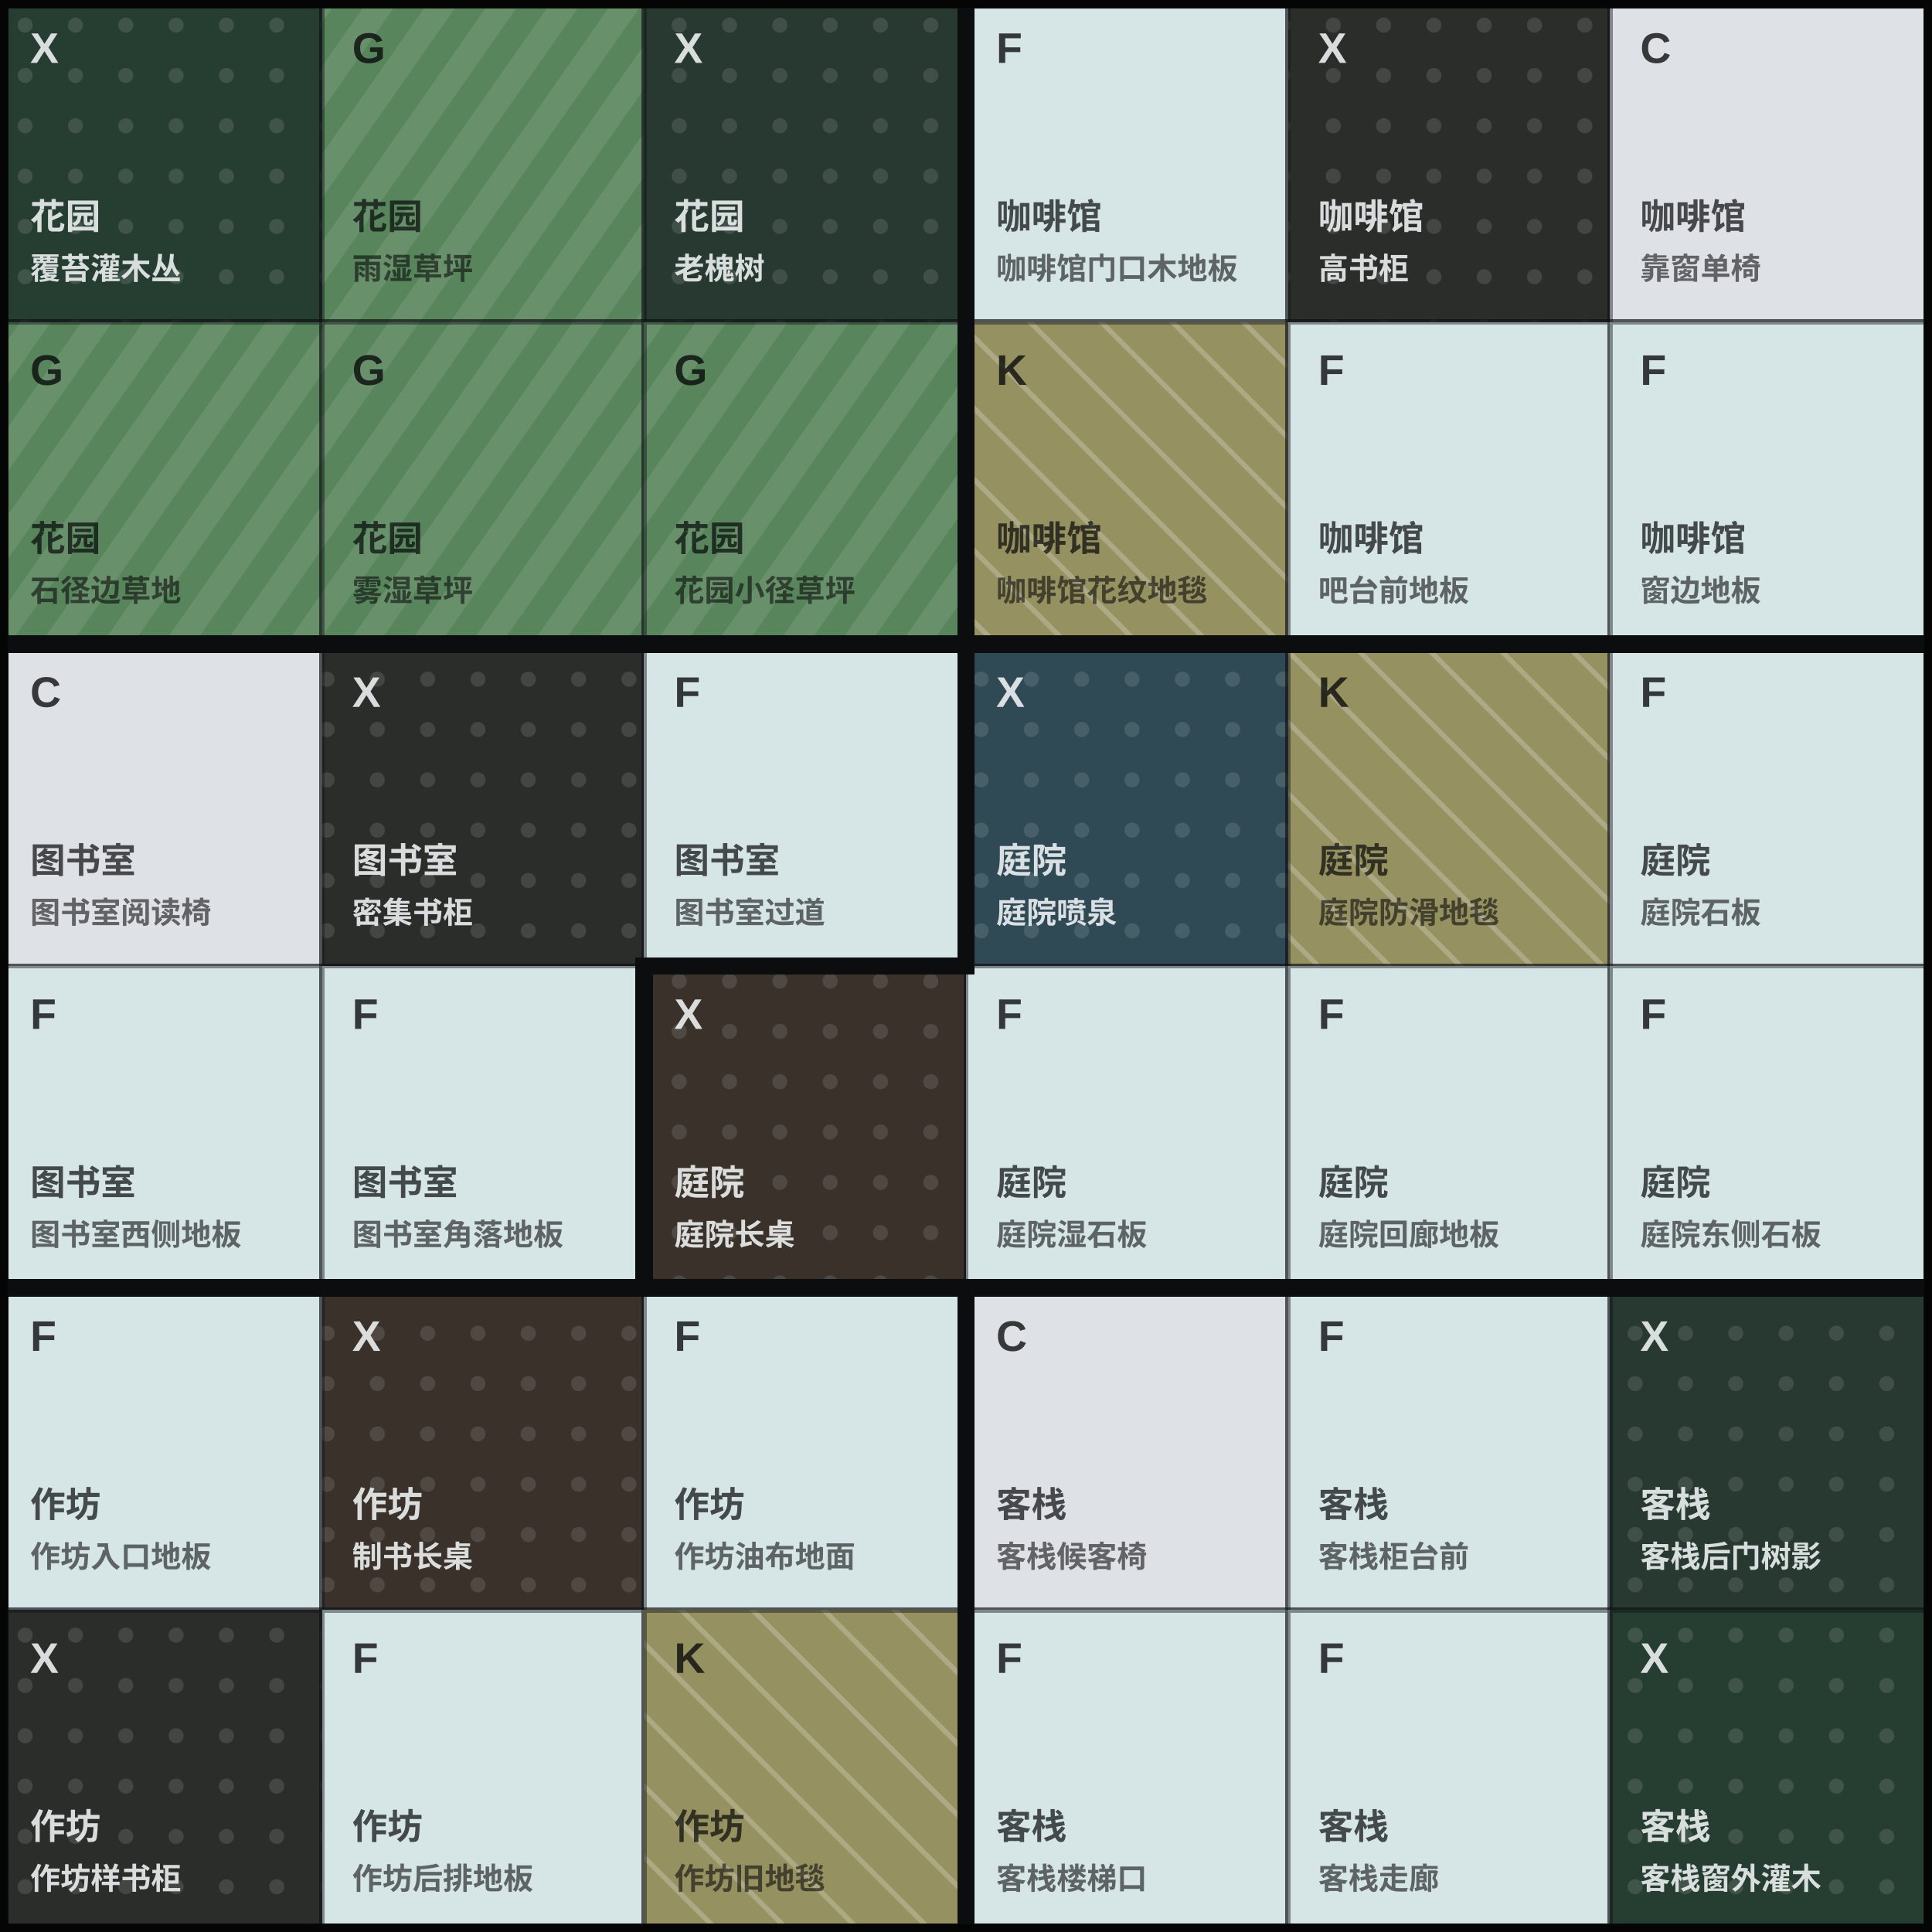
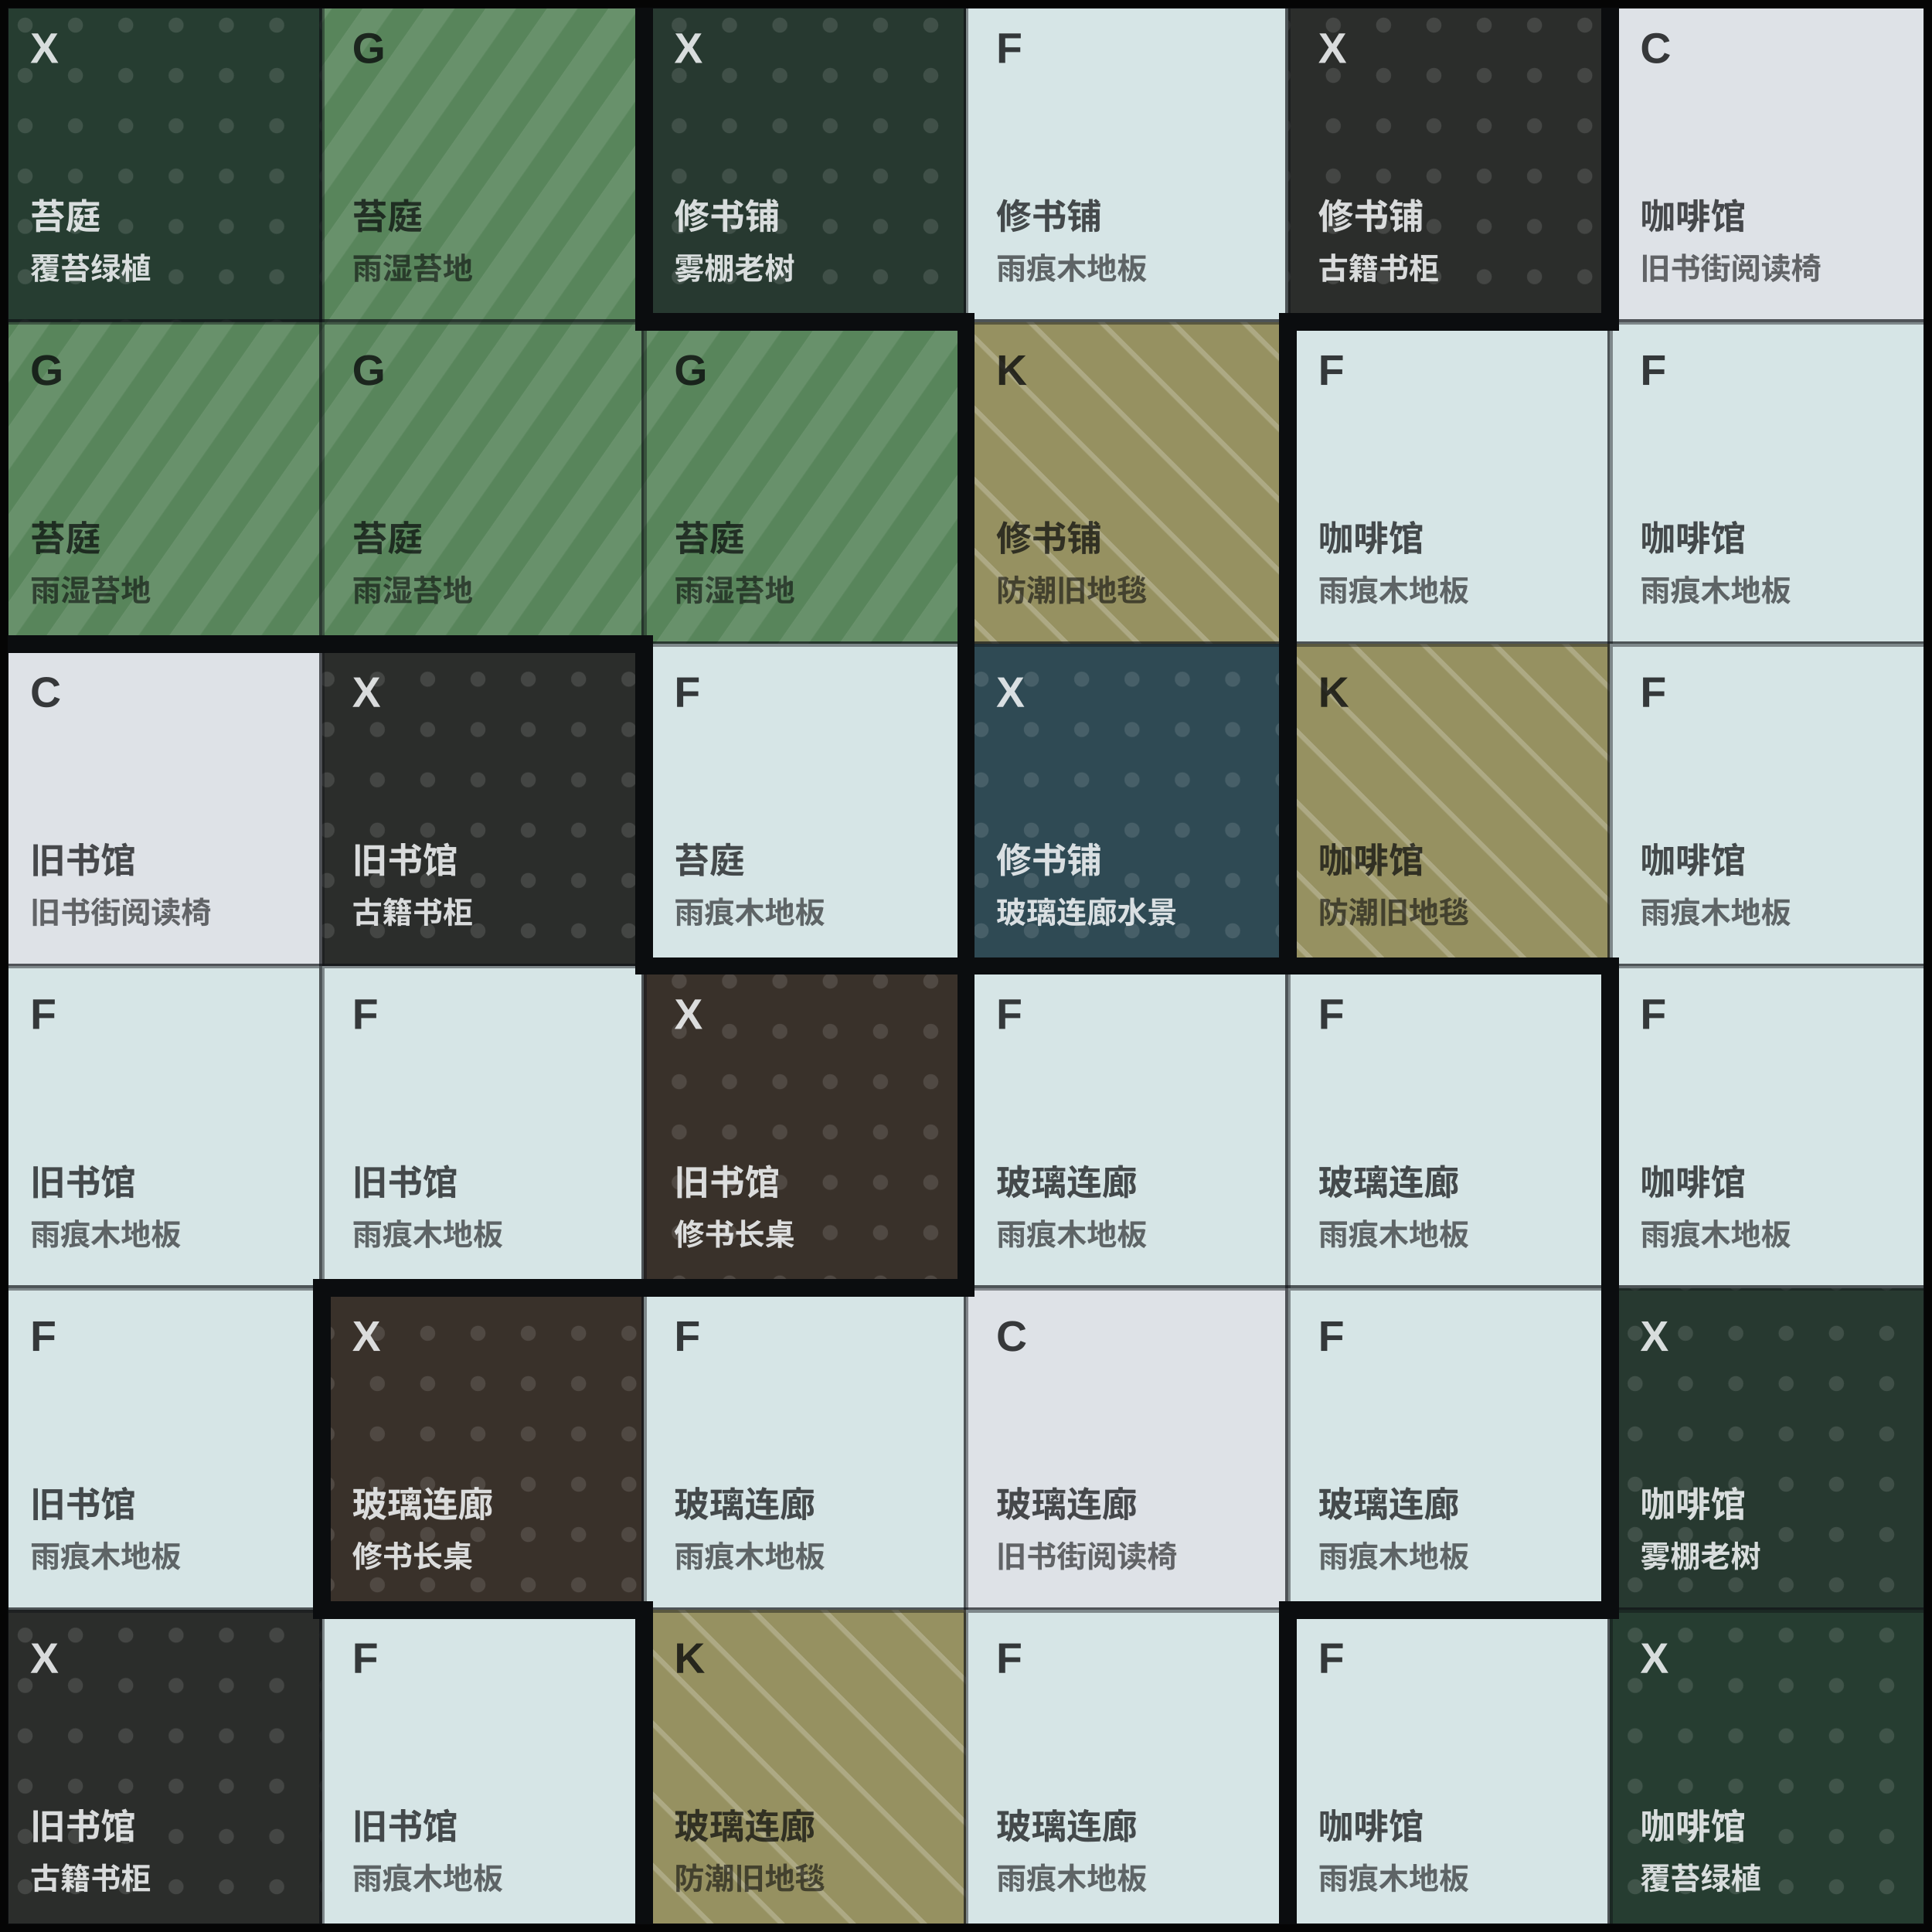
<svg xmlns="http://www.w3.org/2000/svg" width="768" height="768" viewBox="0 0 768 768" role="img" aria-label="原创谜题：雾镇书影（6×6） board map">
  <defs>
    <style>
  .cell-base { shape-rendering: crispEdges; }
  .cell-grid { fill: none; stroke: rgba(15, 18, 22, 0.44); stroke-width: 2; shape-rendering: crispEdges; }
  .region-boundary { fill: none; stroke: #0b0d0f; stroke-width: 7; stroke-linecap: square; shape-rendering: crispEdges; }
  .outer-border { stroke: #050505; stroke-width: 4; shape-rendering: crispEdges; }
  .tile-symbol { font-family: "Segoe UI", "Microsoft YaHei", Arial, sans-serif; font-size: 17px; font-weight: 900; fill: rgba(7, 8, 9, 0.78); }
  .cell-region { font-family: "Segoe UI", "Microsoft YaHei", Arial, sans-serif; font-size: 14px; font-weight: 900; fill: rgba(7, 8, 9, 0.7); }
  .cell-element { font-family: "Segoe UI", "Microsoft YaHei", Arial, sans-serif; font-size: 12px; font-weight: 760; fill: rgba(7, 8, 9, 0.58); }
  .dark .tile-symbol, .dark .cell-region, .dark .cell-element { fill: rgba(245, 247, 249, 0.86); }
</style>
    <pattern id="grass-hatch" width="20" height="20" patternUnits="userSpaceOnUse" patternTransform="rotate(35)">
      <rect width="20" height="20" fill="transparent" />
      <rect width="10" height="20" fill="rgba(255,255,255,0.1)" />
    </pattern>
    <pattern id="carpet-hatch" width="20" height="20" patternUnits="userSpaceOnUse" patternTransform="rotate(45)">
      <rect width="20" height="20" fill="transparent" />
      <path d="M 0 0 L 20 0" stroke="rgba(255,255,255,0.22)" stroke-width="4" />
    </pattern>
    <pattern id="blocker-dots" width="20" height="20" patternUnits="userSpaceOnUse">
      <rect width="20" height="20" fill="transparent" />
      <circle cx="10" cy="10" r="3" fill="rgba(255,255,255,0.12)" />
    </pattern>
  </defs>
  <rect width="768" height="768" fill="#f4f5f7" />
-   <g id="cell-r1c1" class="cell dark" data-row="1" data-col="1" data-region="花园" data-tile="shrub">
+   <g id="cell-r1c1" class="cell dark" data-row="1" data-col="1" data-region="苔庭" data-tile="shrub">
    <rect class="cell-base" x="0" y="0" width="128" height="128" fill="#20342b" />
    <rect x="0" y="0" width="128" height="128" fill="#36533f" opacity="0.28" />
    <rect x="0" y="0" width="128" height="128" fill="url(#blocker-dots)" />
    <rect class="cell-grid" x="0" y="0" width="128" height="128" />
    <text class="tile-symbol" x="12" y="25">X</text>
-     <text class="cell-region" x="12" y="91">花园</text>
-     <text class="cell-element" x="12" y="111">覆苔灌木丛</text>
-   </g>
-   <g id="cell-r1c2" class="cell" data-row="1" data-col="2" data-region="花园" data-tile="grass">
+     <text class="cell-region" x="12" y="91">苔庭</text>
+     <text class="cell-element" x="12" y="111">覆苔绿植</text>
+   </g>
+   <g id="cell-r1c2" class="cell" data-row="1" data-col="2" data-region="苔庭" data-tile="grass">
    <rect class="cell-base" x="128" y="0" width="128" height="128" fill="#4f7d55" />
    <rect x="128" y="0" width="128" height="128" fill="#6f9a6b" opacity="0.28" />
    <rect x="128" y="0" width="128" height="128" fill="url(#grass-hatch)" />
    <rect class="cell-grid" x="128" y="0" width="128" height="128" />
    <text class="tile-symbol" x="140" y="25">G</text>
-     <text class="cell-region" x="140" y="91">花园</text>
-     <text class="cell-element" x="140" y="111">雨湿草坪</text>
-   </g>
-   <g id="cell-r1c3" class="cell dark" data-row="1" data-col="3" data-region="花园" data-tile="tree">
+     <text class="cell-region" x="140" y="91">苔庭</text>
+     <text class="cell-element" x="140" y="111">雨湿苔地</text>
+   </g>
+   <g id="cell-r1c3" class="cell dark" data-row="1" data-col="3" data-region="修书铺" data-tile="tree">
    <rect class="cell-base" x="256" y="0" width="128" height="128" fill="#1f2f29" />
    <rect x="256" y="0" width="128" height="128" fill="#3d533f" opacity="0.28" />
    <rect x="256" y="0" width="128" height="128" fill="url(#blocker-dots)" />
    <rect class="cell-grid" x="256" y="0" width="128" height="128" />
    <text class="tile-symbol" x="268" y="25">X</text>
-     <text class="cell-region" x="268" y="91">花园</text>
-     <text class="cell-element" x="268" y="111">老槐树</text>
-   </g>
-   <g id="cell-r1c4" class="cell" data-row="1" data-col="4" data-region="咖啡馆" data-tile="floor">
+     <text class="cell-region" x="268" y="91">修书铺</text>
+     <text class="cell-element" x="268" y="111">雾棚老树</text>
+   </g>
+   <g id="cell-r1c4" class="cell" data-row="1" data-col="4" data-region="修书铺" data-tile="floor">
    <rect class="cell-base" x="384" y="0" width="128" height="128" fill="#cfe1e2" />
    <rect x="384" y="0" width="128" height="128" fill="#e8f1f1" opacity="0.28" />
    <rect class="cell-grid" x="384" y="0" width="128" height="128" />
    <text class="tile-symbol" x="396" y="25">F</text>
-     <text class="cell-region" x="396" y="91">咖啡馆</text>
-     <text class="cell-element" x="396" y="111">咖啡馆门口木地板</text>
-   </g>
-   <g id="cell-r1c5" class="cell dark" data-row="1" data-col="5" data-region="咖啡馆" data-tile="bookshelf">
+     <text class="cell-region" x="396" y="91">修书铺</text>
+     <text class="cell-element" x="396" y="111">雨痕木地板</text>
+   </g>
+   <g id="cell-r1c5" class="cell dark" data-row="1" data-col="5" data-region="修书铺" data-tile="bookshelf">
    <rect class="cell-base" x="512" y="0" width="128" height="128" fill="#252b29" />
    <rect x="512" y="0" width="128" height="128" fill="#3b3430" opacity="0.28" />
    <rect x="512" y="0" width="128" height="128" fill="url(#blocker-dots)" />
    <rect class="cell-grid" x="512" y="0" width="128" height="128" />
    <text class="tile-symbol" x="524" y="25">X</text>
-     <text class="cell-region" x="524" y="91">咖啡馆</text>
-     <text class="cell-element" x="524" y="111">高书柜</text>
+     <text class="cell-region" x="524" y="91">修书铺</text>
+     <text class="cell-element" x="524" y="111">古籍书柜</text>
  </g>
  <g id="cell-r1c6" class="cell" data-row="1" data-col="6" data-region="咖啡馆" data-tile="chair">
    <rect class="cell-base" x="640" y="0" width="128" height="128" fill="#d8dce2" />
    <rect x="640" y="0" width="128" height="128" fill="#eef1f4" opacity="0.28" />
    <rect class="cell-grid" x="640" y="0" width="128" height="128" />
    <text class="tile-symbol" x="652" y="25">C</text>
    <text class="cell-region" x="652" y="91">咖啡馆</text>
-     <text class="cell-element" x="652" y="111">靠窗单椅</text>
-   </g>
-   <g id="cell-r2c1" class="cell" data-row="2" data-col="1" data-region="花园" data-tile="grass">
+     <text class="cell-element" x="652" y="111">旧书街阅读椅</text>
+   </g>
+   <g id="cell-r2c1" class="cell" data-row="2" data-col="1" data-region="苔庭" data-tile="grass">
    <rect class="cell-base" x="0" y="128" width="128" height="128" fill="#4f7d55" />
    <rect x="0" y="128" width="128" height="128" fill="#6f9a6b" opacity="0.28" />
    <rect x="0" y="128" width="128" height="128" fill="url(#grass-hatch)" />
    <rect class="cell-grid" x="0" y="128" width="128" height="128" />
    <text class="tile-symbol" x="12" y="153">G</text>
-     <text class="cell-region" x="12" y="219">花园</text>
-     <text class="cell-element" x="12" y="239">石径边草地</text>
-   </g>
-   <g id="cell-r2c2" class="cell" data-row="2" data-col="2" data-region="花园" data-tile="grass">
+     <text class="cell-region" x="12" y="219">苔庭</text>
+     <text class="cell-element" x="12" y="239">雨湿苔地</text>
+   </g>
+   <g id="cell-r2c2" class="cell" data-row="2" data-col="2" data-region="苔庭" data-tile="grass">
    <rect class="cell-base" x="128" y="128" width="128" height="128" fill="#4f7d55" />
    <rect x="128" y="128" width="128" height="128" fill="#6f9a6b" opacity="0.28" />
    <rect x="128" y="128" width="128" height="128" fill="url(#grass-hatch)" />
    <rect class="cell-grid" x="128" y="128" width="128" height="128" />
    <text class="tile-symbol" x="140" y="153">G</text>
-     <text class="cell-region" x="140" y="219">花园</text>
-     <text class="cell-element" x="140" y="239">雾湿草坪</text>
-   </g>
-   <g id="cell-r2c3" class="cell" data-row="2" data-col="3" data-region="花园" data-tile="grass">
+     <text class="cell-region" x="140" y="219">苔庭</text>
+     <text class="cell-element" x="140" y="239">雨湿苔地</text>
+   </g>
+   <g id="cell-r2c3" class="cell" data-row="2" data-col="3" data-region="苔庭" data-tile="grass">
    <rect class="cell-base" x="256" y="128" width="128" height="128" fill="#4f7d55" />
    <rect x="256" y="128" width="128" height="128" fill="#6f9a6b" opacity="0.28" />
    <rect x="256" y="128" width="128" height="128" fill="url(#grass-hatch)" />
    <rect class="cell-grid" x="256" y="128" width="128" height="128" />
    <text class="tile-symbol" x="268" y="153">G</text>
-     <text class="cell-region" x="268" y="219">花园</text>
-     <text class="cell-element" x="268" y="239">花园小径草坪</text>
-   </g>
-   <g id="cell-r2c4" class="cell" data-row="2" data-col="4" data-region="咖啡馆" data-tile="carpet">
+     <text class="cell-region" x="268" y="219">苔庭</text>
+     <text class="cell-element" x="268" y="239">雨湿苔地</text>
+   </g>
+   <g id="cell-r2c4" class="cell" data-row="2" data-col="4" data-region="修书铺" data-tile="carpet">
    <rect class="cell-base" x="384" y="128" width="128" height="128" fill="#8f8a5d" />
    <rect x="384" y="128" width="128" height="128" fill="#aaa36d" opacity="0.28" />
    <rect x="384" y="128" width="128" height="128" fill="url(#carpet-hatch)" />
    <rect class="cell-grid" x="384" y="128" width="128" height="128" />
    <text class="tile-symbol" x="396" y="153">K</text>
-     <text class="cell-region" x="396" y="219">咖啡馆</text>
-     <text class="cell-element" x="396" y="239">咖啡馆花纹地毯</text>
+     <text class="cell-region" x="396" y="219">修书铺</text>
+     <text class="cell-element" x="396" y="239">防潮旧地毯</text>
  </g>
  <g id="cell-r2c5" class="cell" data-row="2" data-col="5" data-region="咖啡馆" data-tile="floor">
    <rect class="cell-base" x="512" y="128" width="128" height="128" fill="#cfe1e2" />
    <rect x="512" y="128" width="128" height="128" fill="#e8f1f1" opacity="0.28" />
    <rect class="cell-grid" x="512" y="128" width="128" height="128" />
    <text class="tile-symbol" x="524" y="153">F</text>
    <text class="cell-region" x="524" y="219">咖啡馆</text>
-     <text class="cell-element" x="524" y="239">吧台前地板</text>
+     <text class="cell-element" x="524" y="239">雨痕木地板</text>
  </g>
  <g id="cell-r2c6" class="cell" data-row="2" data-col="6" data-region="咖啡馆" data-tile="floor">
    <rect class="cell-base" x="640" y="128" width="128" height="128" fill="#cfe1e2" />
    <rect x="640" y="128" width="128" height="128" fill="#e8f1f1" opacity="0.28" />
    <rect class="cell-grid" x="640" y="128" width="128" height="128" />
    <text class="tile-symbol" x="652" y="153">F</text>
    <text class="cell-region" x="652" y="219">咖啡馆</text>
-     <text class="cell-element" x="652" y="239">窗边地板</text>
-   </g>
-   <g id="cell-r3c1" class="cell" data-row="3" data-col="1" data-region="图书室" data-tile="chair">
+     <text class="cell-element" x="652" y="239">雨痕木地板</text>
+   </g>
+   <g id="cell-r3c1" class="cell" data-row="3" data-col="1" data-region="旧书馆" data-tile="chair">
    <rect class="cell-base" x="0" y="256" width="128" height="128" fill="#d8dce2" />
    <rect x="0" y="256" width="128" height="128" fill="#eef1f4" opacity="0.28" />
    <rect class="cell-grid" x="0" y="256" width="128" height="128" />
    <text class="tile-symbol" x="12" y="281">C</text>
-     <text class="cell-region" x="12" y="347">图书室</text>
-     <text class="cell-element" x="12" y="367">图书室阅读椅</text>
-   </g>
-   <g id="cell-r3c2" class="cell dark" data-row="3" data-col="2" data-region="图书室" data-tile="bookshelf">
+     <text class="cell-region" x="12" y="347">旧书馆</text>
+     <text class="cell-element" x="12" y="367">旧书街阅读椅</text>
+   </g>
+   <g id="cell-r3c2" class="cell dark" data-row="3" data-col="2" data-region="旧书馆" data-tile="bookshelf">
    <rect class="cell-base" x="128" y="256" width="128" height="128" fill="#252b29" />
    <rect x="128" y="256" width="128" height="128" fill="#3b3430" opacity="0.28" />
    <rect x="128" y="256" width="128" height="128" fill="url(#blocker-dots)" />
    <rect class="cell-grid" x="128" y="256" width="128" height="128" />
    <text class="tile-symbol" x="140" y="281">X</text>
-     <text class="cell-region" x="140" y="347">图书室</text>
-     <text class="cell-element" x="140" y="367">密集书柜</text>
-   </g>
-   <g id="cell-r3c3" class="cell" data-row="3" data-col="3" data-region="图书室" data-tile="floor">
+     <text class="cell-region" x="140" y="347">旧书馆</text>
+     <text class="cell-element" x="140" y="367">古籍书柜</text>
+   </g>
+   <g id="cell-r3c3" class="cell" data-row="3" data-col="3" data-region="苔庭" data-tile="floor">
    <rect class="cell-base" x="256" y="256" width="128" height="128" fill="#cfe1e2" />
    <rect x="256" y="256" width="128" height="128" fill="#e8f1f1" opacity="0.28" />
    <rect class="cell-grid" x="256" y="256" width="128" height="128" />
    <text class="tile-symbol" x="268" y="281">F</text>
-     <text class="cell-region" x="268" y="347">图书室</text>
-     <text class="cell-element" x="268" y="367">图书室过道</text>
-   </g>
-   <g id="cell-r3c4" class="cell dark" data-row="3" data-col="4" data-region="庭院" data-tile="fountain">
+     <text class="cell-region" x="268" y="347">苔庭</text>
+     <text class="cell-element" x="268" y="367">雨痕木地板</text>
+   </g>
+   <g id="cell-r3c4" class="cell dark" data-row="3" data-col="4" data-region="修书铺" data-tile="fountain">
    <rect class="cell-base" x="384" y="256" width="128" height="128" fill="#24353c" />
    <rect x="384" y="256" width="128" height="128" fill="#4a8393" opacity="0.28" />
    <rect x="384" y="256" width="128" height="128" fill="url(#blocker-dots)" />
    <rect class="cell-grid" x="384" y="256" width="128" height="128" />
    <text class="tile-symbol" x="396" y="281">X</text>
-     <text class="cell-region" x="396" y="347">庭院</text>
-     <text class="cell-element" x="396" y="367">庭院喷泉</text>
-   </g>
-   <g id="cell-r3c5" class="cell" data-row="3" data-col="5" data-region="庭院" data-tile="carpet">
+     <text class="cell-region" x="396" y="347">修书铺</text>
+     <text class="cell-element" x="396" y="367">玻璃连廊水景</text>
+   </g>
+   <g id="cell-r3c5" class="cell" data-row="3" data-col="5" data-region="咖啡馆" data-tile="carpet">
    <rect class="cell-base" x="512" y="256" width="128" height="128" fill="#8f8a5d" />
    <rect x="512" y="256" width="128" height="128" fill="#aaa36d" opacity="0.28" />
    <rect x="512" y="256" width="128" height="128" fill="url(#carpet-hatch)" />
    <rect class="cell-grid" x="512" y="256" width="128" height="128" />
    <text class="tile-symbol" x="524" y="281">K</text>
-     <text class="cell-region" x="524" y="347">庭院</text>
-     <text class="cell-element" x="524" y="367">庭院防滑地毯</text>
-   </g>
-   <g id="cell-r3c6" class="cell" data-row="3" data-col="6" data-region="庭院" data-tile="floor">
+     <text class="cell-region" x="524" y="347">咖啡馆</text>
+     <text class="cell-element" x="524" y="367">防潮旧地毯</text>
+   </g>
+   <g id="cell-r3c6" class="cell" data-row="3" data-col="6" data-region="咖啡馆" data-tile="floor">
    <rect class="cell-base" x="640" y="256" width="128" height="128" fill="#cfe1e2" />
    <rect x="640" y="256" width="128" height="128" fill="#e8f1f1" opacity="0.28" />
    <rect class="cell-grid" x="640" y="256" width="128" height="128" />
    <text class="tile-symbol" x="652" y="281">F</text>
-     <text class="cell-region" x="652" y="347">庭院</text>
-     <text class="cell-element" x="652" y="367">庭院石板</text>
-   </g>
-   <g id="cell-r4c1" class="cell" data-row="4" data-col="1" data-region="图书室" data-tile="floor">
+     <text class="cell-region" x="652" y="347">咖啡馆</text>
+     <text class="cell-element" x="652" y="367">雨痕木地板</text>
+   </g>
+   <g id="cell-r4c1" class="cell" data-row="4" data-col="1" data-region="旧书馆" data-tile="floor">
    <rect class="cell-base" x="0" y="384" width="128" height="128" fill="#cfe1e2" />
    <rect x="0" y="384" width="128" height="128" fill="#e8f1f1" opacity="0.28" />
    <rect class="cell-grid" x="0" y="384" width="128" height="128" />
    <text class="tile-symbol" x="12" y="409">F</text>
-     <text class="cell-region" x="12" y="475">图书室</text>
-     <text class="cell-element" x="12" y="495">图书室西侧地板</text>
-   </g>
-   <g id="cell-r4c2" class="cell" data-row="4" data-col="2" data-region="图书室" data-tile="floor">
+     <text class="cell-region" x="12" y="475">旧书馆</text>
+     <text class="cell-element" x="12" y="495">雨痕木地板</text>
+   </g>
+   <g id="cell-r4c2" class="cell" data-row="4" data-col="2" data-region="旧书馆" data-tile="floor">
    <rect class="cell-base" x="128" y="384" width="128" height="128" fill="#cfe1e2" />
    <rect x="128" y="384" width="128" height="128" fill="#e8f1f1" opacity="0.28" />
    <rect class="cell-grid" x="128" y="384" width="128" height="128" />
    <text class="tile-symbol" x="140" y="409">F</text>
-     <text class="cell-region" x="140" y="475">图书室</text>
-     <text class="cell-element" x="140" y="495">图书室角落地板</text>
-   </g>
-   <g id="cell-r4c3" class="cell dark" data-row="4" data-col="3" data-region="庭院" data-tile="table">
+     <text class="cell-region" x="140" y="475">旧书馆</text>
+     <text class="cell-element" x="140" y="495">雨痕木地板</text>
+   </g>
+   <g id="cell-r4c3" class="cell dark" data-row="4" data-col="3" data-region="旧书馆" data-tile="table">
    <rect class="cell-base" x="256" y="384" width="128" height="128" fill="#2f2924" />
    <rect x="256" y="384" width="128" height="128" fill="#51453a" opacity="0.28" />
    <rect x="256" y="384" width="128" height="128" fill="url(#blocker-dots)" />
    <rect class="cell-grid" x="256" y="384" width="128" height="128" />
    <text class="tile-symbol" x="268" y="409">X</text>
-     <text class="cell-region" x="268" y="475">庭院</text>
-     <text class="cell-element" x="268" y="495">庭院长桌</text>
-   </g>
-   <g id="cell-r4c4" class="cell" data-row="4" data-col="4" data-region="庭院" data-tile="floor">
+     <text class="cell-region" x="268" y="475">旧书馆</text>
+     <text class="cell-element" x="268" y="495">修书长桌</text>
+   </g>
+   <g id="cell-r4c4" class="cell" data-row="4" data-col="4" data-region="玻璃连廊" data-tile="floor">
    <rect class="cell-base" x="384" y="384" width="128" height="128" fill="#cfe1e2" />
    <rect x="384" y="384" width="128" height="128" fill="#e8f1f1" opacity="0.28" />
    <rect class="cell-grid" x="384" y="384" width="128" height="128" />
    <text class="tile-symbol" x="396" y="409">F</text>
-     <text class="cell-region" x="396" y="475">庭院</text>
-     <text class="cell-element" x="396" y="495">庭院湿石板</text>
-   </g>
-   <g id="cell-r4c5" class="cell" data-row="4" data-col="5" data-region="庭院" data-tile="floor">
+     <text class="cell-region" x="396" y="475">玻璃连廊</text>
+     <text class="cell-element" x="396" y="495">雨痕木地板</text>
+   </g>
+   <g id="cell-r4c5" class="cell" data-row="4" data-col="5" data-region="玻璃连廊" data-tile="floor">
    <rect class="cell-base" x="512" y="384" width="128" height="128" fill="#cfe1e2" />
    <rect x="512" y="384" width="128" height="128" fill="#e8f1f1" opacity="0.28" />
    <rect class="cell-grid" x="512" y="384" width="128" height="128" />
    <text class="tile-symbol" x="524" y="409">F</text>
-     <text class="cell-region" x="524" y="475">庭院</text>
-     <text class="cell-element" x="524" y="495">庭院回廊地板</text>
-   </g>
-   <g id="cell-r4c6" class="cell" data-row="4" data-col="6" data-region="庭院" data-tile="floor">
+     <text class="cell-region" x="524" y="475">玻璃连廊</text>
+     <text class="cell-element" x="524" y="495">雨痕木地板</text>
+   </g>
+   <g id="cell-r4c6" class="cell" data-row="4" data-col="6" data-region="咖啡馆" data-tile="floor">
    <rect class="cell-base" x="640" y="384" width="128" height="128" fill="#cfe1e2" />
    <rect x="640" y="384" width="128" height="128" fill="#e8f1f1" opacity="0.28" />
    <rect class="cell-grid" x="640" y="384" width="128" height="128" />
    <text class="tile-symbol" x="652" y="409">F</text>
-     <text class="cell-region" x="652" y="475">庭院</text>
-     <text class="cell-element" x="652" y="495">庭院东侧石板</text>
-   </g>
-   <g id="cell-r5c1" class="cell" data-row="5" data-col="1" data-region="作坊" data-tile="floor">
+     <text class="cell-region" x="652" y="475">咖啡馆</text>
+     <text class="cell-element" x="652" y="495">雨痕木地板</text>
+   </g>
+   <g id="cell-r5c1" class="cell" data-row="5" data-col="1" data-region="旧书馆" data-tile="floor">
    <rect class="cell-base" x="0" y="512" width="128" height="128" fill="#cfe1e2" />
    <rect x="0" y="512" width="128" height="128" fill="#e8f1f1" opacity="0.28" />
    <rect class="cell-grid" x="0" y="512" width="128" height="128" />
    <text class="tile-symbol" x="12" y="537">F</text>
-     <text class="cell-region" x="12" y="603">作坊</text>
-     <text class="cell-element" x="12" y="623">作坊入口地板</text>
-   </g>
-   <g id="cell-r5c2" class="cell dark" data-row="5" data-col="2" data-region="作坊" data-tile="table">
+     <text class="cell-region" x="12" y="603">旧书馆</text>
+     <text class="cell-element" x="12" y="623">雨痕木地板</text>
+   </g>
+   <g id="cell-r5c2" class="cell dark" data-row="5" data-col="2" data-region="玻璃连廊" data-tile="table">
    <rect class="cell-base" x="128" y="512" width="128" height="128" fill="#2f2924" />
    <rect x="128" y="512" width="128" height="128" fill="#51453a" opacity="0.28" />
    <rect x="128" y="512" width="128" height="128" fill="url(#blocker-dots)" />
    <rect class="cell-grid" x="128" y="512" width="128" height="128" />
    <text class="tile-symbol" x="140" y="537">X</text>
-     <text class="cell-region" x="140" y="603">作坊</text>
-     <text class="cell-element" x="140" y="623">制书长桌</text>
-   </g>
-   <g id="cell-r5c3" class="cell" data-row="5" data-col="3" data-region="作坊" data-tile="floor">
+     <text class="cell-region" x="140" y="603">玻璃连廊</text>
+     <text class="cell-element" x="140" y="623">修书长桌</text>
+   </g>
+   <g id="cell-r5c3" class="cell" data-row="5" data-col="3" data-region="玻璃连廊" data-tile="floor">
    <rect class="cell-base" x="256" y="512" width="128" height="128" fill="#cfe1e2" />
    <rect x="256" y="512" width="128" height="128" fill="#e8f1f1" opacity="0.28" />
    <rect class="cell-grid" x="256" y="512" width="128" height="128" />
    <text class="tile-symbol" x="268" y="537">F</text>
-     <text class="cell-region" x="268" y="603">作坊</text>
-     <text class="cell-element" x="268" y="623">作坊油布地面</text>
-   </g>
-   <g id="cell-r5c4" class="cell" data-row="5" data-col="4" data-region="客栈" data-tile="chair">
+     <text class="cell-region" x="268" y="603">玻璃连廊</text>
+     <text class="cell-element" x="268" y="623">雨痕木地板</text>
+   </g>
+   <g id="cell-r5c4" class="cell" data-row="5" data-col="4" data-region="玻璃连廊" data-tile="chair">
    <rect class="cell-base" x="384" y="512" width="128" height="128" fill="#d8dce2" />
    <rect x="384" y="512" width="128" height="128" fill="#eef1f4" opacity="0.28" />
    <rect class="cell-grid" x="384" y="512" width="128" height="128" />
    <text class="tile-symbol" x="396" y="537">C</text>
-     <text class="cell-region" x="396" y="603">客栈</text>
-     <text class="cell-element" x="396" y="623">客栈候客椅</text>
-   </g>
-   <g id="cell-r5c5" class="cell" data-row="5" data-col="5" data-region="客栈" data-tile="floor">
+     <text class="cell-region" x="396" y="603">玻璃连廊</text>
+     <text class="cell-element" x="396" y="623">旧书街阅读椅</text>
+   </g>
+   <g id="cell-r5c5" class="cell" data-row="5" data-col="5" data-region="玻璃连廊" data-tile="floor">
    <rect class="cell-base" x="512" y="512" width="128" height="128" fill="#cfe1e2" />
    <rect x="512" y="512" width="128" height="128" fill="#e8f1f1" opacity="0.28" />
    <rect class="cell-grid" x="512" y="512" width="128" height="128" />
    <text class="tile-symbol" x="524" y="537">F</text>
-     <text class="cell-region" x="524" y="603">客栈</text>
-     <text class="cell-element" x="524" y="623">客栈柜台前</text>
-   </g>
-   <g id="cell-r5c6" class="cell dark" data-row="5" data-col="6" data-region="客栈" data-tile="tree">
+     <text class="cell-region" x="524" y="603">玻璃连廊</text>
+     <text class="cell-element" x="524" y="623">雨痕木地板</text>
+   </g>
+   <g id="cell-r5c6" class="cell dark" data-row="5" data-col="6" data-region="咖啡馆" data-tile="tree">
    <rect class="cell-base" x="640" y="512" width="128" height="128" fill="#1f2f29" />
    <rect x="640" y="512" width="128" height="128" fill="#3d533f" opacity="0.28" />
    <rect x="640" y="512" width="128" height="128" fill="url(#blocker-dots)" />
    <rect class="cell-grid" x="640" y="512" width="128" height="128" />
    <text class="tile-symbol" x="652" y="537">X</text>
-     <text class="cell-region" x="652" y="603">客栈</text>
-     <text class="cell-element" x="652" y="623">客栈后门树影</text>
-   </g>
-   <g id="cell-r6c1" class="cell dark" data-row="6" data-col="1" data-region="作坊" data-tile="bookshelf">
+     <text class="cell-region" x="652" y="603">咖啡馆</text>
+     <text class="cell-element" x="652" y="623">雾棚老树</text>
+   </g>
+   <g id="cell-r6c1" class="cell dark" data-row="6" data-col="1" data-region="旧书馆" data-tile="bookshelf">
    <rect class="cell-base" x="0" y="640" width="128" height="128" fill="#252b29" />
    <rect x="0" y="640" width="128" height="128" fill="#3b3430" opacity="0.28" />
    <rect x="0" y="640" width="128" height="128" fill="url(#blocker-dots)" />
    <rect class="cell-grid" x="0" y="640" width="128" height="128" />
    <text class="tile-symbol" x="12" y="665">X</text>
-     <text class="cell-region" x="12" y="731">作坊</text>
-     <text class="cell-element" x="12" y="751">作坊样书柜</text>
-   </g>
-   <g id="cell-r6c2" class="cell" data-row="6" data-col="2" data-region="作坊" data-tile="floor">
+     <text class="cell-region" x="12" y="731">旧书馆</text>
+     <text class="cell-element" x="12" y="751">古籍书柜</text>
+   </g>
+   <g id="cell-r6c2" class="cell" data-row="6" data-col="2" data-region="旧书馆" data-tile="floor">
    <rect class="cell-base" x="128" y="640" width="128" height="128" fill="#cfe1e2" />
    <rect x="128" y="640" width="128" height="128" fill="#e8f1f1" opacity="0.28" />
    <rect class="cell-grid" x="128" y="640" width="128" height="128" />
    <text class="tile-symbol" x="140" y="665">F</text>
-     <text class="cell-region" x="140" y="731">作坊</text>
-     <text class="cell-element" x="140" y="751">作坊后排地板</text>
-   </g>
-   <g id="cell-r6c3" class="cell" data-row="6" data-col="3" data-region="作坊" data-tile="carpet">
+     <text class="cell-region" x="140" y="731">旧书馆</text>
+     <text class="cell-element" x="140" y="751">雨痕木地板</text>
+   </g>
+   <g id="cell-r6c3" class="cell" data-row="6" data-col="3" data-region="玻璃连廊" data-tile="carpet">
    <rect class="cell-base" x="256" y="640" width="128" height="128" fill="#8f8a5d" />
    <rect x="256" y="640" width="128" height="128" fill="#aaa36d" opacity="0.28" />
    <rect x="256" y="640" width="128" height="128" fill="url(#carpet-hatch)" />
    <rect class="cell-grid" x="256" y="640" width="128" height="128" />
    <text class="tile-symbol" x="268" y="665">K</text>
-     <text class="cell-region" x="268" y="731">作坊</text>
-     <text class="cell-element" x="268" y="751">作坊旧地毯</text>
-   </g>
-   <g id="cell-r6c4" class="cell" data-row="6" data-col="4" data-region="客栈" data-tile="floor">
+     <text class="cell-region" x="268" y="731">玻璃连廊</text>
+     <text class="cell-element" x="268" y="751">防潮旧地毯</text>
+   </g>
+   <g id="cell-r6c4" class="cell" data-row="6" data-col="4" data-region="玻璃连廊" data-tile="floor">
    <rect class="cell-base" x="384" y="640" width="128" height="128" fill="#cfe1e2" />
    <rect x="384" y="640" width="128" height="128" fill="#e8f1f1" opacity="0.28" />
    <rect class="cell-grid" x="384" y="640" width="128" height="128" />
    <text class="tile-symbol" x="396" y="665">F</text>
-     <text class="cell-region" x="396" y="731">客栈</text>
-     <text class="cell-element" x="396" y="751">客栈楼梯口</text>
-   </g>
-   <g id="cell-r6c5" class="cell" data-row="6" data-col="5" data-region="客栈" data-tile="floor">
+     <text class="cell-region" x="396" y="731">玻璃连廊</text>
+     <text class="cell-element" x="396" y="751">雨痕木地板</text>
+   </g>
+   <g id="cell-r6c5" class="cell" data-row="6" data-col="5" data-region="咖啡馆" data-tile="floor">
    <rect class="cell-base" x="512" y="640" width="128" height="128" fill="#cfe1e2" />
    <rect x="512" y="640" width="128" height="128" fill="#e8f1f1" opacity="0.28" />
    <rect class="cell-grid" x="512" y="640" width="128" height="128" />
    <text class="tile-symbol" x="524" y="665">F</text>
-     <text class="cell-region" x="524" y="731">客栈</text>
-     <text class="cell-element" x="524" y="751">客栈走廊</text>
-   </g>
-   <g id="cell-r6c6" class="cell dark" data-row="6" data-col="6" data-region="客栈" data-tile="shrub">
+     <text class="cell-region" x="524" y="731">咖啡馆</text>
+     <text class="cell-element" x="524" y="751">雨痕木地板</text>
+   </g>
+   <g id="cell-r6c6" class="cell dark" data-row="6" data-col="6" data-region="咖啡馆" data-tile="shrub">
    <rect class="cell-base" x="640" y="640" width="128" height="128" fill="#20342b" />
    <rect x="640" y="640" width="128" height="128" fill="#36533f" opacity="0.28" />
    <rect x="640" y="640" width="128" height="128" fill="url(#blocker-dots)" />
    <rect class="cell-grid" x="640" y="640" width="128" height="128" />
    <text class="tile-symbol" x="652" y="665">X</text>
-     <text class="cell-region" x="652" y="731">客栈</text>
-     <text class="cell-element" x="652" y="751">客栈窗外灌木</text>
-   </g>
-   <path class="region-boundary" d="M 256 384 L 256 512" />
-   <path class="region-boundary" d="M 384 0 L 384 384" />
-   <path class="region-boundary" d="M 384 512 L 384 768" />
-   <path class="region-boundary" d="M 0 256 L 768 256" />
-   <path class="region-boundary" d="M 256 384 L 384 384" />
-   <path class="region-boundary" d="M 0 512 L 768 512" />
+     <text class="cell-region" x="652" y="731">咖啡馆</text>
+     <text class="cell-element" x="652" y="751">覆苔绿植</text>
+   </g>
+   <path class="region-boundary" d="M 128 512 L 128 640" />
+   <path class="region-boundary" d="M 256 0 L 256 128" />
+   <path class="region-boundary" d="M 256 256 L 256 384" />
+   <path class="region-boundary" d="M 256 640 L 256 768" />
+   <path class="region-boundary" d="M 384 128 L 384 512" />
+   <path class="region-boundary" d="M 512 128 L 512 384" />
+   <path class="region-boundary" d="M 512 640 L 512 768" />
+   <path class="region-boundary" d="M 640 0 L 640 128" />
+   <path class="region-boundary" d="M 640 384 L 640 640" />
+   <path class="region-boundary" d="M 256 128 L 384 128" />
+   <path class="region-boundary" d="M 512 128 L 640 128" />
+   <path class="region-boundary" d="M 0 256 L 256 256" />
+   <path class="region-boundary" d="M 256 384 L 640 384" />
+   <path class="region-boundary" d="M 128 512 L 384 512" />
+   <path class="region-boundary" d="M 128 640 L 256 640" />
+   <path class="region-boundary" d="M 512 640 L 640 640" />
  <path class="region-boundary" d="M 0 0 L 768 0 L 768 768 L 0 768 Z" />
  <rect x="1" y="1" width="766" height="766" fill="none" class="outer-border" />
</svg>
